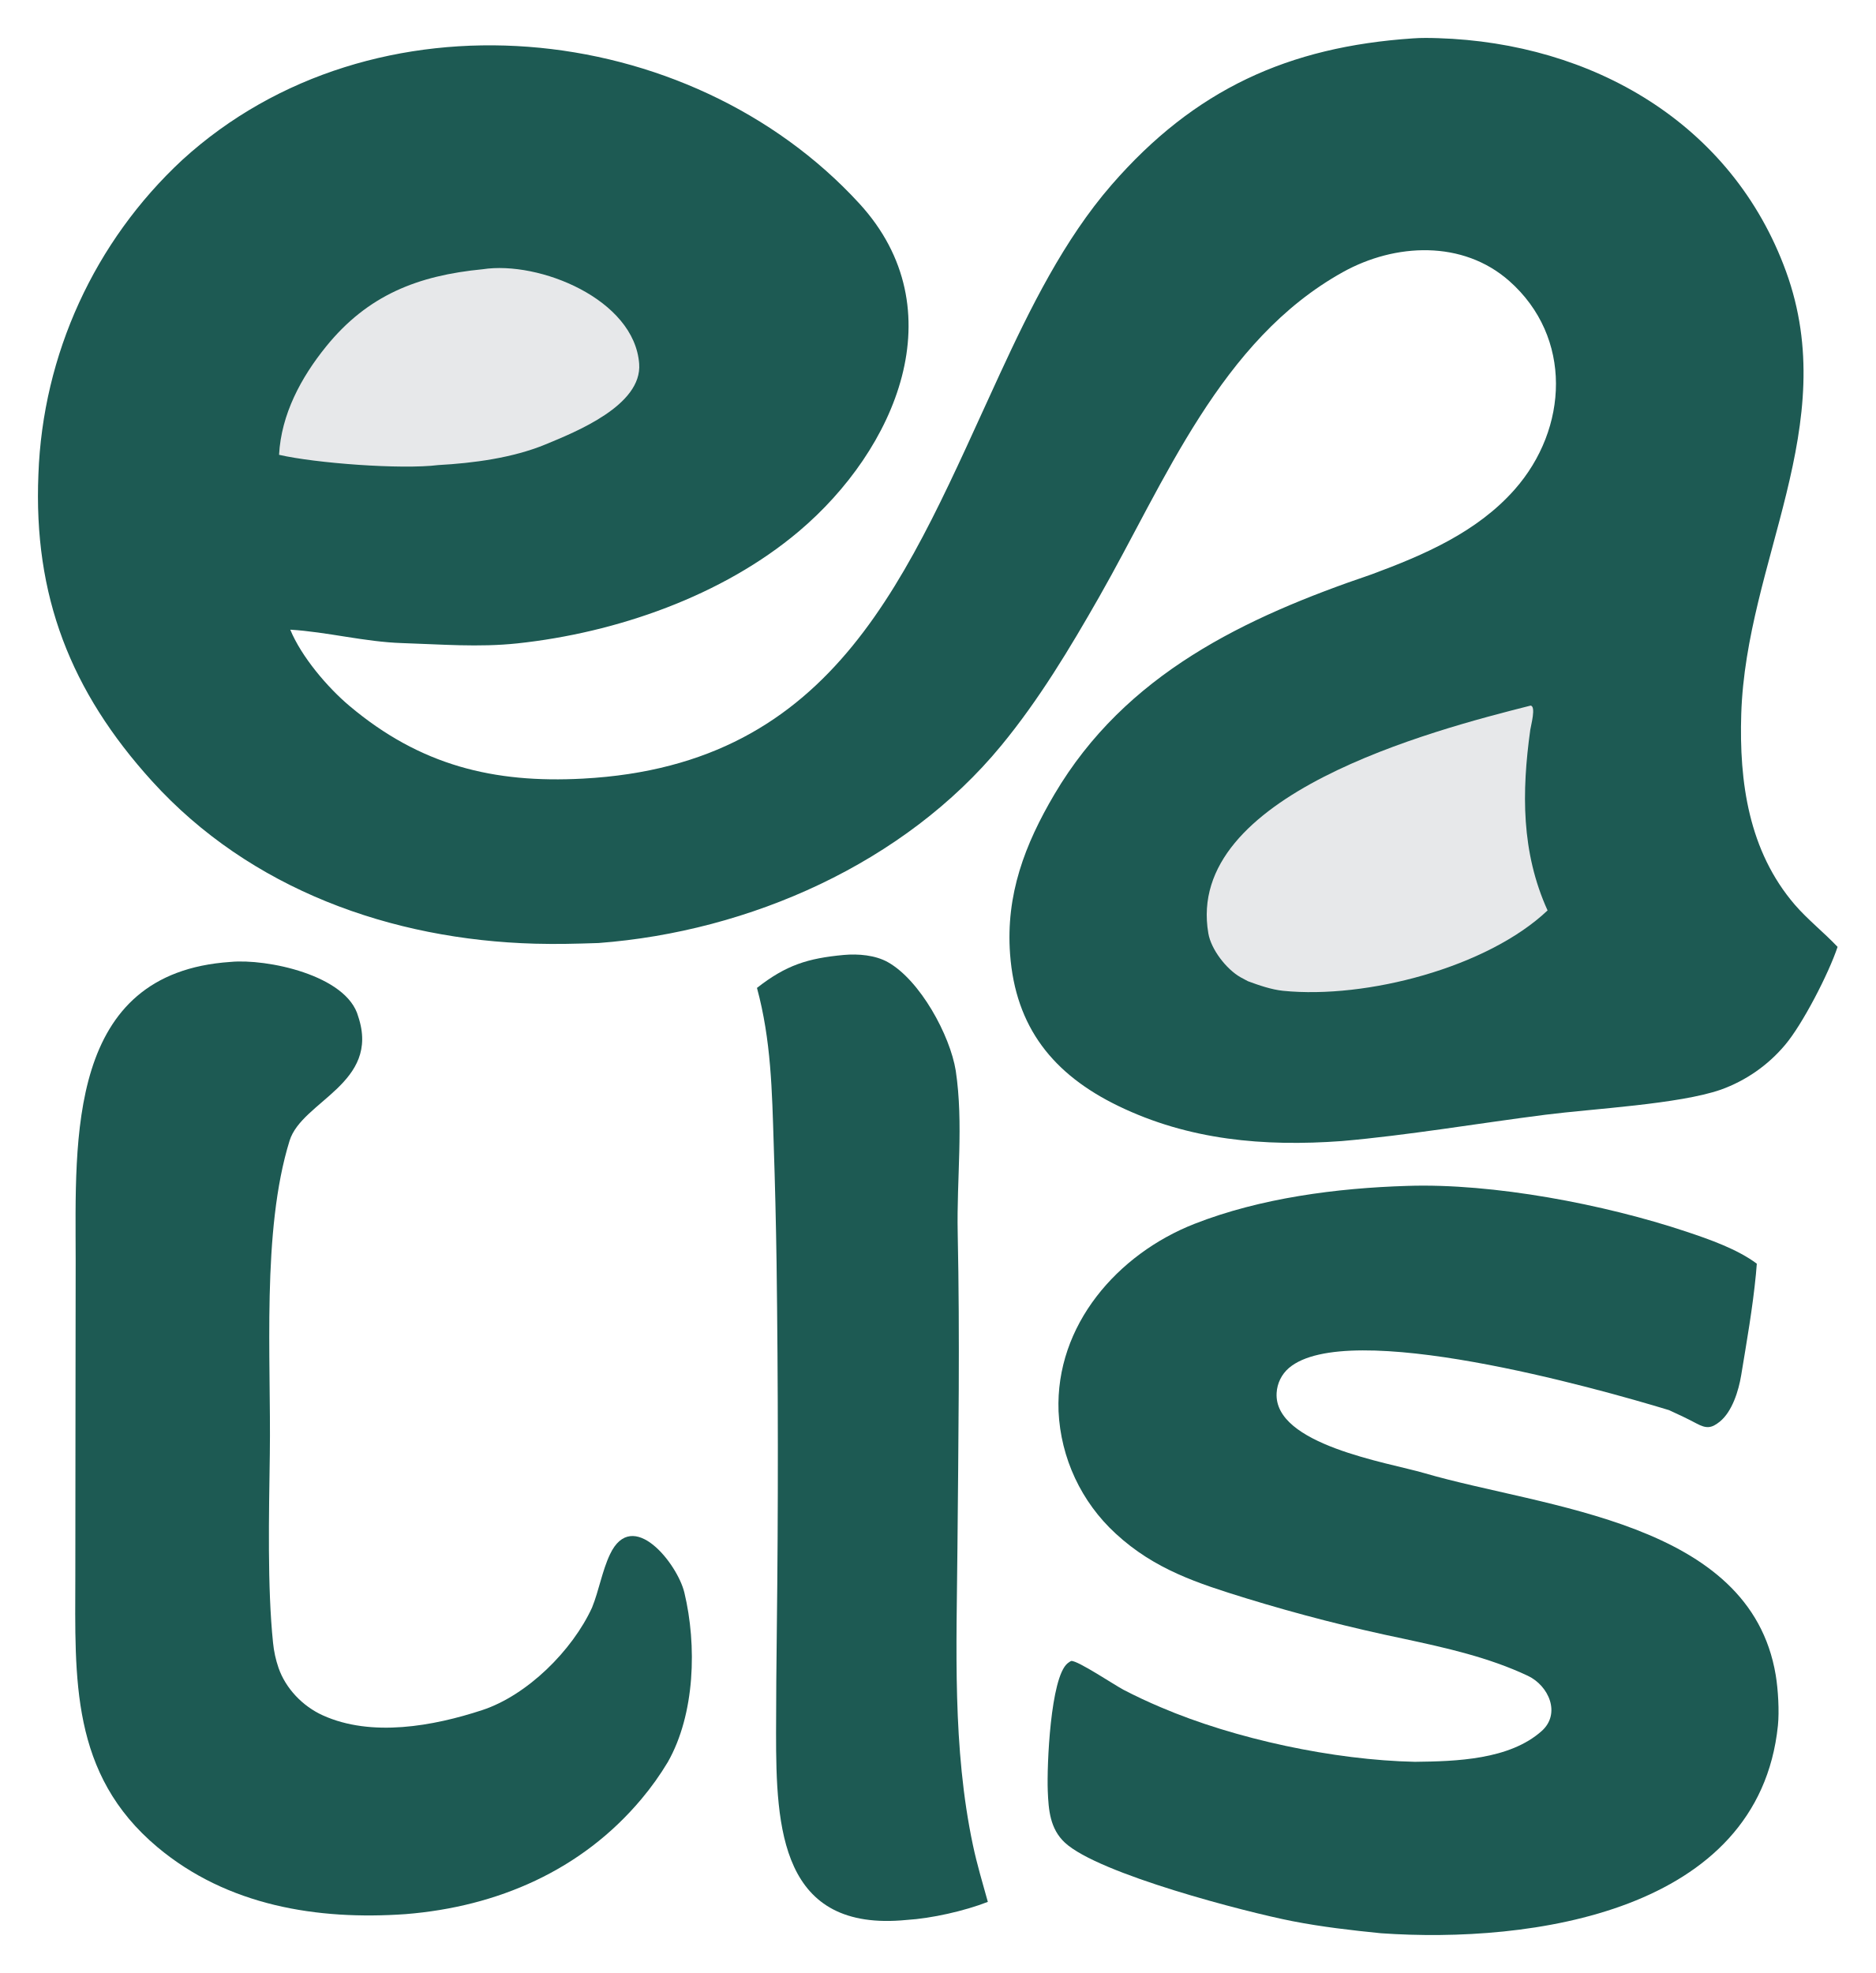
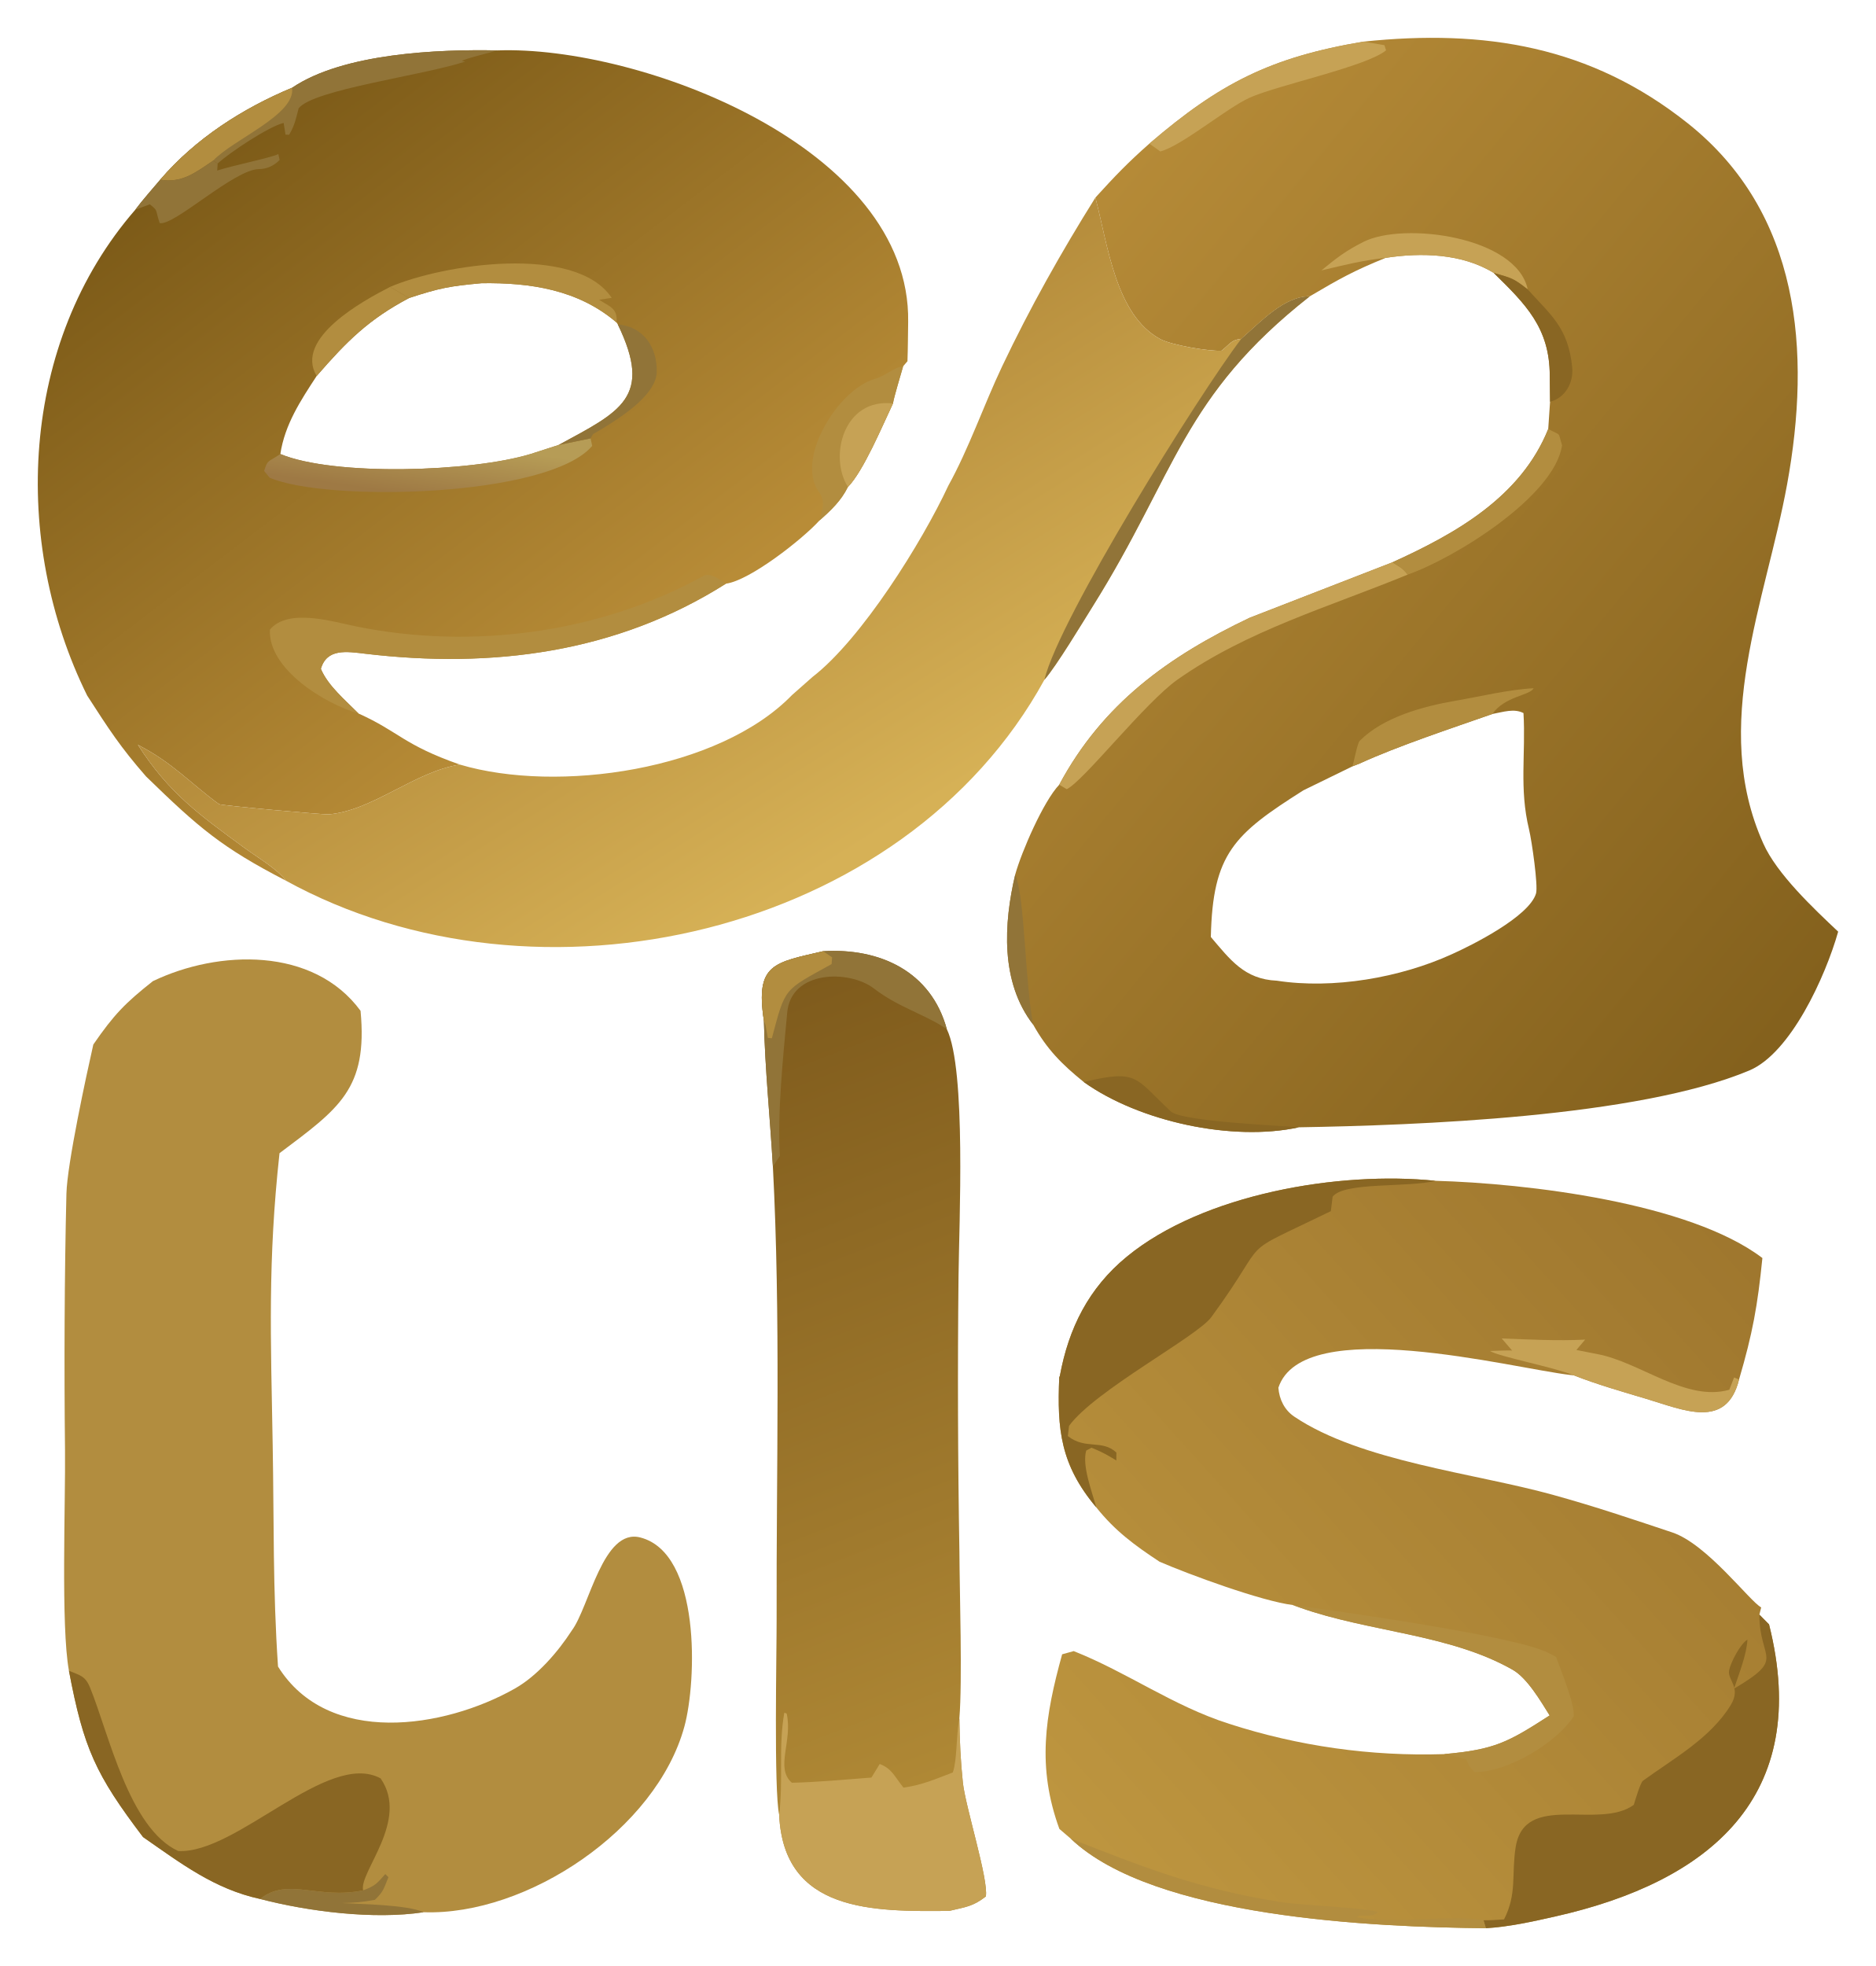
- <svg xmlns="http://www.w3.org/2000/svg" viewBox="171.48 128.92 674.19 709.26">
-   <path fill="#1D5A53" d="M679.356 142.717C682.378 142.488 685.469 142.545 688.494 142.641C743.576 144.385 794.047 172.994 813.515 226.54C833.638 281.89 799.143 330.654 797.405 385.593C796.632 410.053 800.07 434.807 816.627 454.114C821.183 459.406 827.115 464.105 832.035 469.304C828.863 478.854 819.416 497.19 813.149 504.567C807.011 511.873 799.044 517.419 790.062 520.639C775.071 525.865 743.908 527.497 727.079 529.64C703.176 532.683 677.357 537.085 653.76 539.117C625.8 541.155 598.825 538.797 573.422 526.47C550.085 515.146 536.507 498.235 534.57 471.895C533.001 450.547 539.84 432.541 550.522 414.443C576.047 371.194 618.892 350.905 664.542 335.389C683.395 328.407 702.378 320.253 715.931 304.917C735.32 282.978 736.828 250.105 714.033 229.947C697.294 215.144 672.97 216.308 654.203 226.738C610.134 251.23 590.378 301.796 566.615 343.481C556.037 362.034 544.992 380.438 531.403 396.93C496.62 439.222 440.939 463.832 386.632 467.922C378.649 468.185 371.64 468.378 363.748 468.16C312.164 466.737 261.393 448.631 226.104 409.704C196.836 377.419 183.454 343.089 185.288 299.401C186.845 256.386 205.434 215.753 236.962 186.45C305.526 123.848 419.125 135.295 480.366 202.063C515.408 240.267 493.328 290.586 458.705 319.878C431.145 343.195 392.984 356.407 357.442 360.208C343.51 361.687 329.96 360.537 316.064 360.101C302.584 359.678 289.077 356.073 275.821 355.278C279.808 364.964 289.146 375.978 297.096 382.672C322.541 404.1 348.96 410.536 381.008 408.821C472.668 403.915 497.726 335.124 530.936 263.272C541.727 239.926 553.953 215.052 571.056 195.374C600.955 160.973 634.674 145.738 679.356 142.717Z" />
-   <path fill="#E7E8EA" d="M721.681 382.569C723.724 382.794 721.787 389.719 721.57 391.272C718.465 413.585 718.289 435.273 727.782 456.205C706.124 476.71 662.62 488.099 632.734 485.1C628.553 484.681 623.989 483.101 620.057 481.643C619.162 481.19 618.277 480.717 617.404 480.223C612.285 477.302 606.848 470.234 605.851 464.5C597.196 414.711 686.443 391.471 721.681 382.569Z" />
-   <path fill="#E7E8EA" d="M345.015 225.705C365.297 222.599 399.518 236.484 401.243 259.694C402.354 274.641 378.449 284.18 367.539 288.692C355.805 293.545 341.522 295.424 329.063 296.103C315.66 297.771 284.784 295.418 271.793 292.417C272.572 277.866 279.68 264.642 288.681 253.516C303.659 235.002 321.674 227.963 345.015 225.705Z" />
-   <path fill="#1D5A53" d="M677.347 555.23C708.247 554.194 748.219 561.852 777.601 571.653C785.983 574.45 795.962 577.936 802.999 583.191C802.915 584.451 802.809 585.71 802.683 586.966C801.516 599.095 799.363 611.251 797.381 623.302C796.477 628.803 794.165 636.377 789.676 639.99C786.635 642.436 784.82 642.499 781.312 640.633C778.311 639.036 774.594 637.25 771.443 635.838C745.219 627.863 655.866 602.736 634.791 620.7C632.167 622.968 630.578 626.206 630.388 629.669C629.292 648.276 670.371 654.651 683.489 658.484C726.792 671.138 800.531 675.631 809.792 731.049C810.662 736.26 811.118 744.071 810.585 749.249C803.659 816.467 721.641 827.65 667.899 823.89C657.276 822.828 646.576 821.594 636.094 819.548C619.405 816.29 566.372 802.568 554.28 791.325C548.937 786.357 548.388 779.603 548.12 772.721C547.763 763.575 549.074 731.996 555.224 726.864C555.324 726.781 556.314 726.028 556.598 726.007C558.918 725.838 572.145 734.687 575.379 736.387C579.758 738.657 584.226 740.752 588.772 742.667C615.442 754.078 650.995 761.645 680.108 762.262C694.877 762.093 714.045 761.541 725.648 751.211C732.637 744.989 728.263 734.912 720.669 731.331C706.622 724.705 691.31 721.309 676.162 718.046C657.084 714.086 638.202 709.24 619.576 703.523C601.98 698.08 586.487 693.109 572.545 680.232C560.158 668.86 552.771 653.051 551.995 636.254C550.836 605.318 573.192 579.716 600.892 568.86C624.543 559.591 652.049 555.994 677.347 555.23Z" />
-   <path fill="#1D5A53" d="M254.332 474.715C267.191 473.468 296.185 479.382 300.251 494.346C308.276 518.386 280.019 524.69 275.582 538.964C265.485 571.445 268.954 617.538 268.472 651.541C268.159 673.64 267.561 699.485 269.632 719.471C269.934 722.543 270.595 725.569 271.602 728.487C274.171 735.904 280.262 742.264 287.481 745.542C305.022 753.507 327.257 749.441 344.798 743.682C361.068 738.34 377.251 722.188 384.293 706.833C386.802 700.654 387.903 693.706 390.75 687.68C398.846 670.55 414.999 691.068 417.484 701.411C422.037 720.356 421.343 745.105 411.539 762.352C408.741 767.019 405.576 771.454 402.074 775.618C380.558 801.308 350.283 814.361 317.333 817.011C285.452 819.268 253.187 813.972 228.108 792.968C196.699 766.663 198.498 732.301 198.557 695.38L198.612 638.457L198.681 581.989C198.64 538.144 195.441 478.661 254.332 474.715Z" />
-   <path fill="#1D5A53" d="M474.8 472.209C479.993 471.74 486.127 472.271 490.625 474.792C502.24 481.302 513.005 501.091 515.046 513.836C517.898 532.893 515.338 552.79 515.746 572.077C516.545 609.839 515.98 647.562 515.653 685.312C515.342 721.029 513.784 757.156 521.234 792.293C522.668 799.06 524.711 805.925 526.578 812.611C518.204 815.893 506.269 818.568 497.429 819.102C452.099 823.6 450.425 786.108 450.451 751.852C450.471 739.564 450.56 727.276 450.719 714.989C451.248 670.847 451.217 626.699 450.627 582.558C450.42 568.537 450.082 554.52 449.613 540.506C448.998 521.044 448.693 502.915 443.586 484.052C454.041 475.872 461.791 473.412 474.8 472.209Z" />
+ <svg xmlns="http://www.w3.org/2000/svg" viewBox="396.24 326.52 238.90 250.32">
+   <defs>
+     <linearGradient id="gradient_0" gradientUnits="userSpaceOnUse" x1="629.083" y1="449.851" x2="525.98" y2="364.621">
+       <stop offset="0" stop-color="#84611D" />
+       <stop offset="1" stop-color="#B58A37" />
+     </linearGradient>
+   </defs>
+   <defs>
+     <linearGradient id="gradient_1" gradientUnits="userSpaceOnUse" x1="426.208" y1="343.817" x2="476.742" y2="409.951">
+       <stop offset="0" stop-color="#7D5B18" />
+       <stop offset="1" stop-color="#B88C37" />
+     </linearGradient>
+   </defs>
+   <defs>
+     <linearGradient id="gradient_2" gradientUnits="userSpaceOnUse" x1="448.976" y1="382.153" x2="447.945" y2="389.41">
+       <stop offset="0" stop-color="#B69C56" />
+       <stop offset="1" stop-color="#9E7944" />
+     </linearGradient>
+   </defs>
+   <defs>
+     <linearGradient id="gradient_3" gradientUnits="userSpaceOnUse" x1="618.298" y1="486.222" x2="535.009" y2="561.336">
+       <stop offset="0" stop-color="#9F772E" />
+       <stop offset="1" stop-color="#BD953F" />
+     </linearGradient>
+   </defs>
+   <defs>
+     <linearGradient id="gradient_4" gradientUnits="userSpaceOnUse" x1="478.761" y1="388.928" x2="506.903" y2="433.69">
+       <stop offset="0" stop-color="#B68D3C" />
+       <stop offset="1" stop-color="#D6B156" />
+     </linearGradient>
+   </defs>
+   <defs>
+     <linearGradient id="gradient_5" gradientUnits="userSpaceOnUse" x1="486.702" y1="455.976" x2="523.19" y2="549.816">
+       <stop offset="0" stop-color="#7F5B1C" />
+       <stop offset="1" stop-color="#AF8835" />
+     </linearGradient>
+   </defs>
+   <path fill="url(#gradient_0)" d="M569.883 331.818C585.277 330.211 598.784 332.363 611.183 342.224C625.512 353.621 626.915 371.276 623.822 388.204C621.095 403.131 614.043 418.85 620.779 433.886C622.501 437.788 627.231 442.218 630.328 445.142C628.702 450.882 624.268 460.614 619.011 462.819C604.754 468.797 576.465 469.801 561.644 470.053C553.175 471.909 541.294 469.315 534.261 464.291C531.475 462.038 529.572 460.133 527.81 456.976C523.618 451.571 524.053 444.113 525.531 437.85C526.321 434.998 529.109 428.552 531.132 426.431C536.673 416.107 545.011 410.113 555.383 405.176L573.568 398.113C581.668 394.443 589.938 389.77 593.404 381.139L593.638 377.672L593.598 374.341C593.592 368.25 590.508 365.237 586.461 361.268C582.457 358.8 577.246 358.65 572.7 359.353C568.65 360.995 566.841 362.006 563.043 364.247C559.773 364.253 556.852 367.45 554.313 369.661C553.065 369.799 552.978 370.215 551.808 371.171C550.266 371.286 545.409 370.456 543.999 369.695C538.313 366.626 537.351 357.849 535.737 351.677C538.229 348.94 539.846 347.243 542.609 344.808C551.571 337.121 558.041 333.81 569.883 331.818ZM568.475 424.095L562.224 427.148C553.397 432.737 550.675 435.189 550.438 445.822C552.896 448.698 554.707 451.207 558.839 451.386C566.002 452.493 574.557 451.014 581.129 448.015C583.56 446.931 590.981 443.245 591.852 440.272C592.132 439.316 591.317 433.592 590.959 432.118C589.692 426.898 590.557 422.469 590.252 417.312C589.039 416.692 587.713 417.171 586.277 417.431C581.017 419.276 574.324 421.478 569.368 423.746L568.475 424.095Z" />
+   <path fill="#C6A255" d="M573.568 398.113C574.655 398.832 574.731 398.72 575.516 399.678C565.38 403.848 555.115 406.777 546.22 413.031C542.053 415.96 534.218 426.003 532.082 427.004L531.132 426.431C536.673 416.107 545.011 410.113 555.383 405.176L573.568 398.113Z" />
+   <path fill="#C6A255" d="M542.609 344.808C551.571 337.121 558.041 333.81 569.883 331.818L572.536 332.269L572.758 332.924C570.277 334.991 558.961 337.349 555.388 338.957C552.439 340.284 546.766 345.078 544.003 345.805L542.609 344.808Z" />
+   <path fill="#B28D3F" d="M593.404 381.139C595.144 382.082 594.599 381.394 595.165 383.214C594.202 389.765 581.376 397.64 575.516 399.678C574.731 398.72 574.655 398.832 573.568 398.113C581.668 394.443 589.938 389.77 593.404 381.139Z" />
+   <path fill="#C6A255" d="M564.519 360.951C566.437 359.369 567.62 358.452 569.897 357.307C575.016 354.732 589.395 356.64 590.794 363.369C588.941 361.925 588.773 361.933 586.461 361.268C582.457 358.8 577.246 358.65 572.7 359.353C569.7 359.682 567.449 360.256 564.519 360.951Z" />
+   <path fill="#896623" d="M534.261 464.291C541.194 462.617 540.744 463.751 545.331 468.022C546.762 469.354 559.518 469.834 561.644 470.053C553.175 471.909 541.294 469.315 534.261 464.291Z" />
+   <path fill="#896623" d="M586.461 361.268C588.773 361.933 588.941 361.925 590.794 363.369C593.687 366.601 595.954 368.213 596.455 373.279C596.652 375.268 595.556 377.187 593.638 377.672L593.598 374.341C593.592 368.25 590.508 365.237 586.461 361.268Z" />
+   <path fill="#917438" d="M525.531 437.85C526.773 440.891 526.753 451.459 527.81 456.976C523.618 451.571 524.053 444.113 525.531 437.85Z" />
+   <path fill="#B28D3F" d="M568.475 424.095C568.643 423.574 569.1 421.146 569.385 420.858C572.373 417.836 577.469 416.45 581.609 415.739C584.779 415.194 588.36 414.315 591.545 414.15C591.069 415.088 587.903 415.137 586.277 417.431C581.017 419.276 574.324 421.478 569.368 423.746L568.475 424.095Z" />
+   <path fill="url(#gradient_1)" d="M459.62 332.939C477.581 332.277 512.242 345.237 511.893 367.507C511.867 369.18 511.863 370.841 511.804 372.513L511.254 373.155C510.985 374.12 510.085 377.064 509.957 377.889C508.589 380.772 506.191 386.499 504.221 388.52C503.369 390.263 502.062 391.507 500.588 392.799C498.459 395.154 491.72 400.45 488.688 400.835C474.735 409.674 458.882 411.667 442.775 409.758C440.368 409.472 437.864 409.06 437.103 411.681C438.006 413.828 440.177 415.629 441.9 417.368C447.076 419.697 447.58 421.341 454.808 423.871C449.063 424.744 443.651 429.777 438.059 430.209C437.495 430.252 424.379 429.091 424.123 428.904C420.403 426.177 418.228 423.635 413.8 421.354C417.719 427.477 421.591 430.248 427.464 434.542C428.921 435.607 431.719 437.288 432.634 438.643C424.468 434.423 421.565 431.924 414.837 425.378C411.542 421.606 410.101 419.356 407.341 415.081C397.647 395.438 398.762 370.16 413.465 353.227C414.344 352.042 415.661 350.563 416.64 349.402C421.128 344.17 427.118 340.331 433.433 337.696C439.942 333.285 452.055 332.778 459.62 332.939ZM436.566 374.395C434.533 377.498 432.514 380.556 431.941 384.328C438.793 387.177 456.283 386.621 463.829 384.319L467.375 383.175C475.25 378.904 479.428 377.138 474.92 367.833L474.762 367.586C469.872 363.391 463.758 362.491 457.568 362.579C453.525 362.954 452.285 363.171 448.344 364.463C443.199 367.178 440.414 369.958 436.566 374.395Z" />
+   <path fill="#B28D3F" d="M441.9 417.368C437.568 416.117 430.358 411.692 430.614 406.679C432.977 403.897 438.658 405.689 441.716 406.304C456.39 409.255 472.604 407.145 485.757 399.879C486.74 399.337 487.87 400.333 488.688 400.835C474.735 409.674 458.882 411.667 442.775 409.758C440.368 409.472 437.864 409.06 437.103 411.681C438.006 413.828 440.177 415.629 441.9 417.368Z" />
+   <path fill="#917438" d="M433.433 337.696C439.942 333.285 452.055 332.778 459.62 332.939C458.895 333.15 455.4 334.003 455.059 334.282L455.494 334.357C450.1 336.138 436.109 337.918 434.273 340.313C433.909 341.682 433.786 342.441 433.06 343.684L432.598 343.658L432.363 342.172C430.499 342.605 425.452 345.953 423.96 347.34L423.391 346.966C421.129 348.495 419.411 349.862 416.64 349.402C421.128 344.17 427.118 340.331 433.433 337.696Z" />
+   <path fill="#B28D3F" d="M416.64 349.402C421.128 344.17 427.118 340.331 433.433 337.696C433.941 341.116 425.887 344.283 423.391 346.966C421.129 348.495 419.411 349.862 416.64 349.402Z" />
+   <path fill="#B28D3F" d="M500.588 392.799C500.916 391.445 501.451 390.471 500.524 389.162C497.468 384.842 503.105 376.086 507.528 374.81C509.106 374.355 509.944 373.341 511.254 373.155C510.985 374.12 510.085 377.064 509.957 377.889C508.589 380.772 506.191 386.499 504.221 388.52C503.369 390.263 502.062 391.507 500.588 392.799Z" />
+   <path fill="#C6A255" d="M504.221 388.52C501.755 384.62 503.695 377.169 509.957 377.889C508.589 380.772 506.191 386.499 504.221 388.52Z" />
+   <path fill="#917438" d="M423.96 347.34L423.9 348.234C425.936 347.577 430.58 346.649 431.688 346.141L431.851 346.888C431.129 347.64 430.2 348.044 429.212 348.051C426.068 348.072 418.394 355.332 416.576 354.923C415.971 353.147 416.427 353.398 415.311 352.535L413.465 353.227C414.344 352.042 415.661 350.563 416.64 349.402C419.411 349.862 421.129 348.495 423.391 346.966L423.96 347.34Z" />
+   <path fill="url(#gradient_2)" d="M471.451 382.336L471.652 383.296C466.076 389.867 437.816 390.47 430.579 387.342L429.88 386.489C430.334 385.014 430.295 385.432 431.941 384.328C438.793 387.177 456.283 386.621 463.829 384.319L467.375 383.175L471.451 382.336Z" />
+   <path fill="#B28D3F" d="M445.91 363.054C452.568 360.184 469.531 357.528 474.14 364.446C473.607 364.527 473.074 364.608 472.541 364.688C473.904 365.591 474.907 365.739 474.762 367.586C469.872 363.391 463.758 362.491 457.568 362.579C453.525 362.954 452.285 363.171 448.344 364.463L445.91 363.054Z" />
+   <path fill="#B28D3F" d="M445.91 363.054L448.344 364.463C443.199 367.178 440.414 369.958 436.566 374.395C433.681 369.579 442.529 364.784 445.91 363.054Z" />
+   <path fill="#917438" d="M474.92 367.833C478.171 368.076 479.984 370.773 479.87 373.95C479.778 376.525 476.113 379.079 474.114 380.37C473.348 380.867 472.566 381.339 471.77 381.787L471.451 382.336L467.375 383.175C475.25 378.904 479.428 377.138 474.92 367.833Z" />
+   <path fill="url(#gradient_3)" d="M531.134 501.88C531.16 501.82 531.186 501.76 531.212 501.7C532.329 495.633 534.873 490.52 539.737 486.527C549.508 478.508 566.822 475.605 579.047 476.865C590.648 477.187 611.385 479.631 620.678 486.699C620.063 492.813 619.435 496.274 617.704 502.169C616.102 508.575 610.649 506.047 605.925 504.637C602.881 503.728 599.601 502.792 596.672 501.637L596.229 501.589C588.808 500.732 562.174 493.722 559.04 503.21C559.148 504.693 559.821 506.057 561.069 506.896C569.533 512.585 583.962 514.076 593.911 516.824C599.491 518.364 603.997 519.905 609.193 521.634C613.626 523.109 619.062 530.401 620.525 531.184L620.294 532.101L621.524 533.344C627.05 555.344 613.877 566.109 594.345 570.522C591.443 571.178 588.439 571.852 585.466 572.03C571.413 571.89 543.202 570.733 532.597 560.625L531.15 559.386C528.272 551.499 529.325 545.024 531.502 537.153C531.993 537.017 532.484 536.881 532.975 536.745C539.833 539.463 545.609 543.72 552.758 546C561.585 548.854 570.838 550.161 580.109 549.863C586.636 549.294 588.291 548.341 593.587 544.937C592.416 543.076 590.74 540.185 588.866 539.118C580.834 534.549 570.576 534.329 561.789 531.209L560.876 530.881C556.874 530.379 547.688 527.001 543.905 525.364C540.744 523.28 538.239 521.446 535.841 518.436C531.286 513.02 530.852 508.512 531.134 501.88Z" />
+   <path fill="#896623" d="M620.294 532.101L621.524 533.344C627.05 555.344 613.877 566.109 594.345 570.522C591.443 571.178 588.439 571.852 585.466 572.03L585.159 571.019C586.163 571.021 586.782 570.977 587.778 570.906C589.453 567.6 588.705 565.244 589.254 561.728C590.373 554.576 599.874 559.57 604.304 556.318C604.459 555.781 605.152 553.48 605.463 553.256C609.384 550.404 614.026 547.868 616.631 543.642C618.037 541.359 616.212 540.462 616.437 539.213C616.611 538.247 617.852 535.83 618.772 535.284C618.682 537.167 617.683 539.677 617.057 541.537C623.752 537.565 620.291 537.983 620.294 532.101Z" />
+   <path fill="#896623" d="M531.134 501.88C531.16 501.82 531.186 501.76 531.212 501.7C532.329 495.633 534.873 490.52 539.737 486.527C549.508 478.508 566.822 475.605 579.047 476.865C575.547 477.758 567.403 476.975 565.947 478.888L565.72 480.73C553.084 486.878 558.472 483.34 550.492 494.233C548.684 496.702 535.652 503.571 532.382 508.067L532.226 509.365C534.495 511.149 536.554 509.745 538.41 511.462L538.404 512.471L537.664 512.03C536.757 511.496 536.226 511.26 535.24 510.847L534.565 511.218C534.027 513.166 535.257 516.273 535.841 518.436C531.286 513.02 530.852 508.512 531.134 501.88Z" />
+   <path fill="#B28D3F" d="M560.876 530.881C566.703 531.669 589.351 534.841 593.427 536.976C593.632 537.083 593.841 537.181 594.045 537.289C594.168 537.354 594.287 537.426 594.407 537.495C595.03 539.236 596.786 543.476 596.652 545.054C594.345 548.534 588.193 552.181 584.01 552.156C583.222 551.247 583.421 551.58 582.981 550.532C581.777 550.207 581.339 550.07 580.109 549.863C586.636 549.294 588.291 548.341 593.587 544.937C592.416 543.076 590.74 540.185 588.866 539.118C580.834 534.549 570.576 534.329 561.789 531.209L560.876 530.881Z" />
+   <path fill="#C6A255" d="M596.672 501.637C594.12 500.584 587.143 499.265 585.984 498.535C586.462 498.52 588.465 498.427 588.808 498.481L587.483 496.94C591.04 497.071 594.552 497.264 598.107 497.085L596.99 498.404L597.659 498.537L599.633 498.923C605.124 499.945 610.917 505.038 616.465 503.47L617.071 501.908L617.704 502.169C616.102 508.575 610.649 506.047 605.925 504.637C602.881 503.728 599.601 502.792 596.672 501.637Z" />
+   <path fill="#B28D3F" d="M532.597 560.625C542.091 564.366 549.148 567.116 559.425 568.71C562.177 569.136 569.95 569.393 571.72 569.96C570.937 570.653 570.311 570.398 568.946 570.443L569.639 570.333L569.017 570.63C573.978 571.633 580.897 570.2 585.159 571.019L585.466 572.03C571.413 571.89 543.202 570.733 532.597 560.625Z" />
+   <path fill="#B28D3F" d="M415.715 451.441C424.066 447.442 436.16 447.053 442.156 455.222C443.095 465.199 439.41 467.657 431.836 473.349C430.334 487.078 430.721 496.785 430.967 510.568C431.141 520.283 430.974 528.857 431.645 538.713C438.014 548.927 452.811 546.6 461.802 541.518C464.677 539.893 467.31 536.827 469.061 534.12C471.292 531.126 473.022 521.058 477.776 522.277C485.536 524.266 484.966 540.604 483.395 546.354C479.814 559.463 463.339 570.456 450.187 569.993C443.844 570.957 435.534 569.91 429.375 568.307C423.525 567.038 419.286 563.774 414.456 560.423C408.414 552.46 406.896 549.14 405.019 539.248C403.979 533.618 404.595 517.757 404.519 511.07C404.402 500.731 404.445 488.906 404.699 478.514C404.794 474.676 407.244 463.403 408.124 459.513C410.755 455.69 412.212 454.209 415.715 451.441Z" />
+   <path fill="#896623" d="M405.019 539.248C406.383 539.825 407.087 539.866 407.711 541.397C410.108 547.272 412.681 559.348 418.941 562.201C426.388 562.591 438.003 549.319 444.706 552.949C448.435 558.307 441.907 564.92 442.485 567.209C436.697 568.415 432.897 565.479 429.375 568.307C423.525 567.038 419.286 563.774 414.456 560.423C408.414 552.46 406.896 549.14 405.019 539.248Z" />
+   <path fill="#917438" d="M442.485 567.209C444.066 566.613 444.233 566.344 445.306 565.135L445.707 565.534C445.119 566.961 445.098 567.346 443.981 568.415C442.158 568.739 441.632 568.767 439.764 568.825C442.381 568.973 448.09 569.04 450.187 569.993C443.844 570.957 435.534 569.91 429.375 568.307C432.897 565.479 436.697 568.415 442.485 567.209Z" />
+   <path fill="url(#gradient_4)" d="M517.004 388.365C519.646 383.592 521.512 378.111 523.868 373.149C527.399 365.713 531.375 358.645 535.737 351.677C537.351 357.849 538.313 366.626 543.999 369.695C545.409 370.456 550.266 371.286 551.808 371.171C552.978 370.215 553.065 369.799 554.313 369.661C556.852 367.45 559.773 364.253 563.043 364.247C546.806 376.998 546.028 386.735 535.415 403.691C534.052 405.868 530.794 411.286 529.238 413.079C511.343 445.73 464.63 456.256 432.634 438.643C431.719 437.288 428.921 435.607 427.464 434.542C421.591 430.248 417.719 427.477 413.8 421.354C418.228 423.635 420.403 426.177 424.123 428.904C424.379 429.091 437.495 430.252 438.059 430.209C443.651 429.777 449.063 424.744 454.808 423.871C467.239 427.564 487.791 424.614 497.102 415.017L499.717 412.708C505.96 407.885 513.651 395.568 517.004 388.365Z" />
+   <path fill="#917438" d="M554.313 369.661C556.852 367.45 559.773 364.253 563.043 364.247C546.806 376.998 546.028 386.735 535.415 403.691C534.052 405.868 530.794 411.286 529.238 413.079C531.113 405.238 548.998 376.64 554.313 369.661Z" />
+   <path fill="url(#gradient_5)" d="M501.07 447.633C508.246 447.196 514.801 450.169 516.817 457.56C519.305 462.679 518.374 482.32 518.307 489.033C518.182 500.728 518.22 512.423 518.42 524.116C518.442 529.35 518.811 540.448 518.414 545.33C518.459 548.32 518.558 550.567 518.857 553.465C519.172 556.521 522.166 565.897 521.783 567.99C520.101 569.289 519.251 569.311 517.115 569.827C507.504 569.907 496.03 570.051 495.466 557.597C494.778 554.459 495.153 536.868 495.142 532.652C495.091 513.476 495.667 494.232 494.666 475.047C494.302 468.78 493.67 462.776 493.519 456.454C492.403 449.182 494.849 449.097 501.07 447.633Z" />
+   <path fill="#C6A255" d="M495.466 557.597C496.013 553.065 495.347 548.94 496.121 544.588L496.42 544.694C497.22 548.169 494.913 551.631 497.083 553.507C500.303 553.442 503.969 553.09 507.216 552.848L508.269 551.12C509.81 551.706 510.084 552.605 511.295 554.13C513.723 553.783 515.3 553.061 517.578 552.199C518.116 550.673 518.018 547.715 518.335 545.792L518.414 545.33C518.459 548.32 518.558 550.567 518.857 553.465C519.172 556.521 522.166 565.897 521.783 567.99C520.101 569.289 519.251 569.311 517.115 569.827C507.504 569.907 496.03 570.051 495.466 557.597Z" />
+   <path fill="#917438" d="M501.07 447.633C508.246 447.196 514.801 450.169 516.817 457.56C514.057 455.664 510.688 454.811 507.537 452.383C504.398 449.964 496.882 450.016 496.481 455.551C495.998 460.691 495.199 468.496 495.561 473.689L494.666 475.047C494.302 468.78 493.67 462.776 493.519 456.454C492.403 449.182 494.849 449.097 501.07 447.633Z" />
+   <path fill="#B28D3F" d="M493.519 456.454C492.403 449.182 494.849 449.097 501.07 447.633L502.206 448.409L502.144 449.272C496.02 452.67 496.283 452.148 494.535 458.717L494.021 458.674L493.876 457.853C493.687 456.828 493.801 457.227 493.519 456.454Z" />
</svg>
